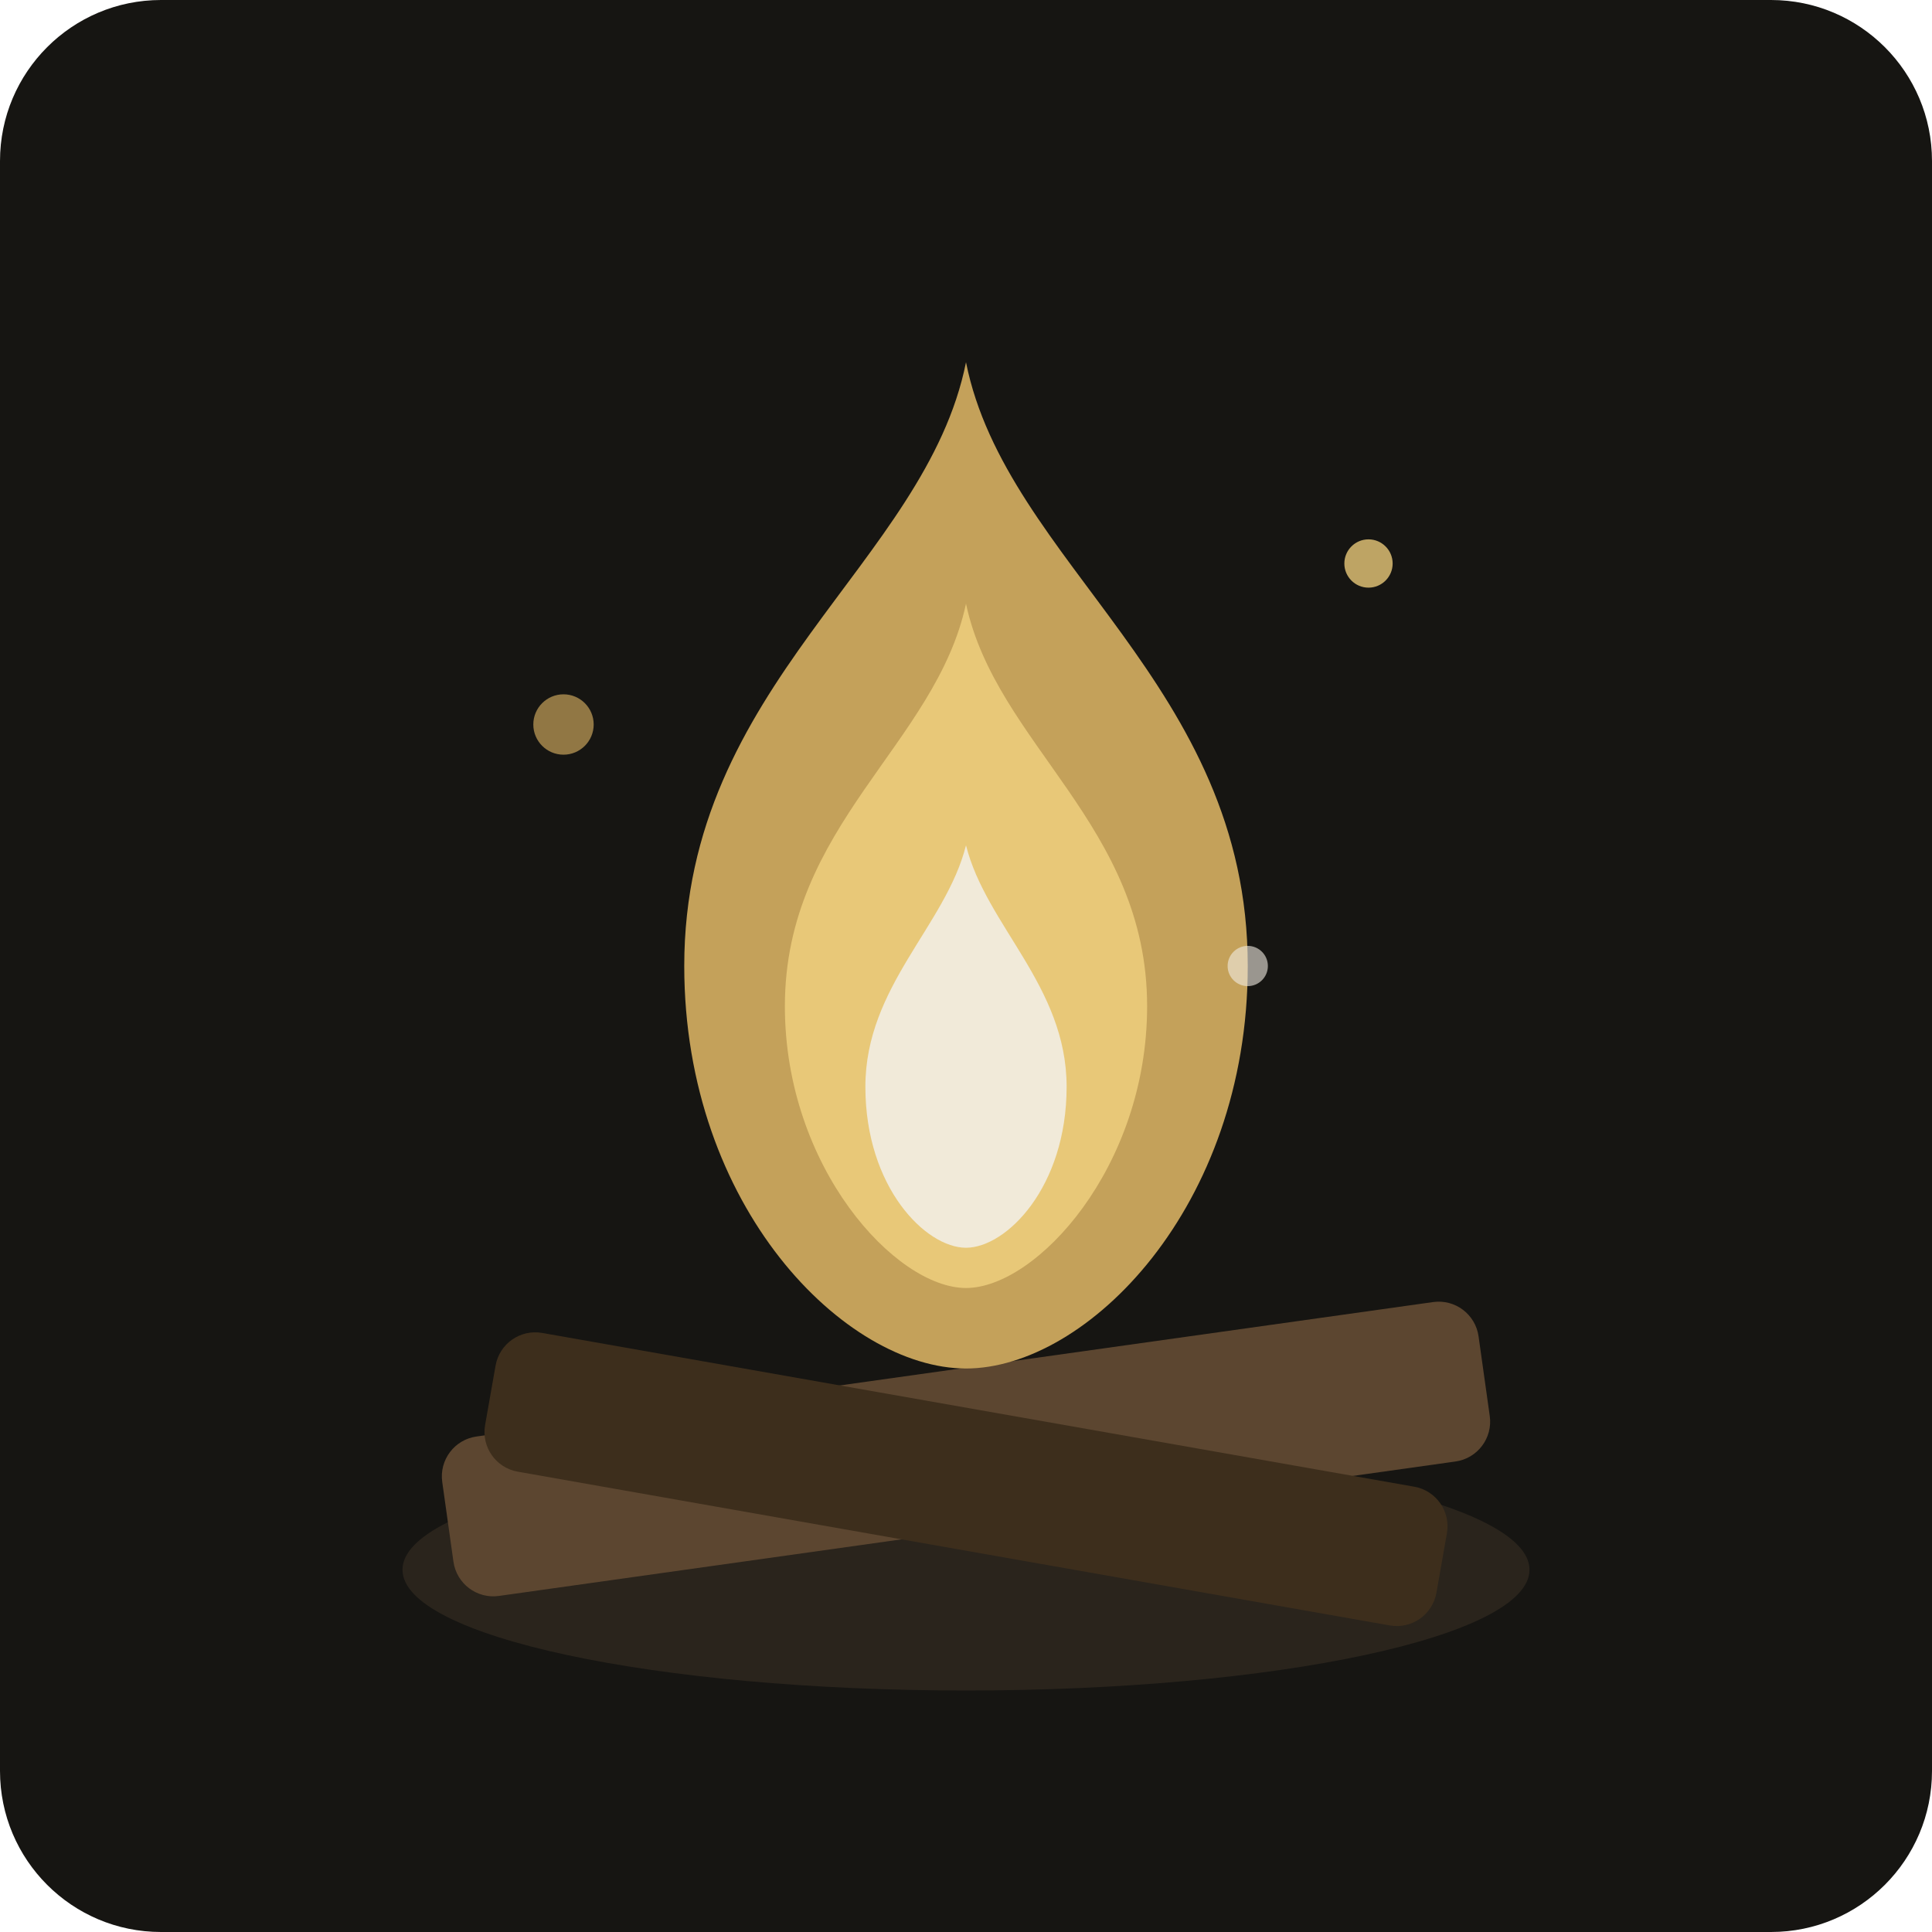
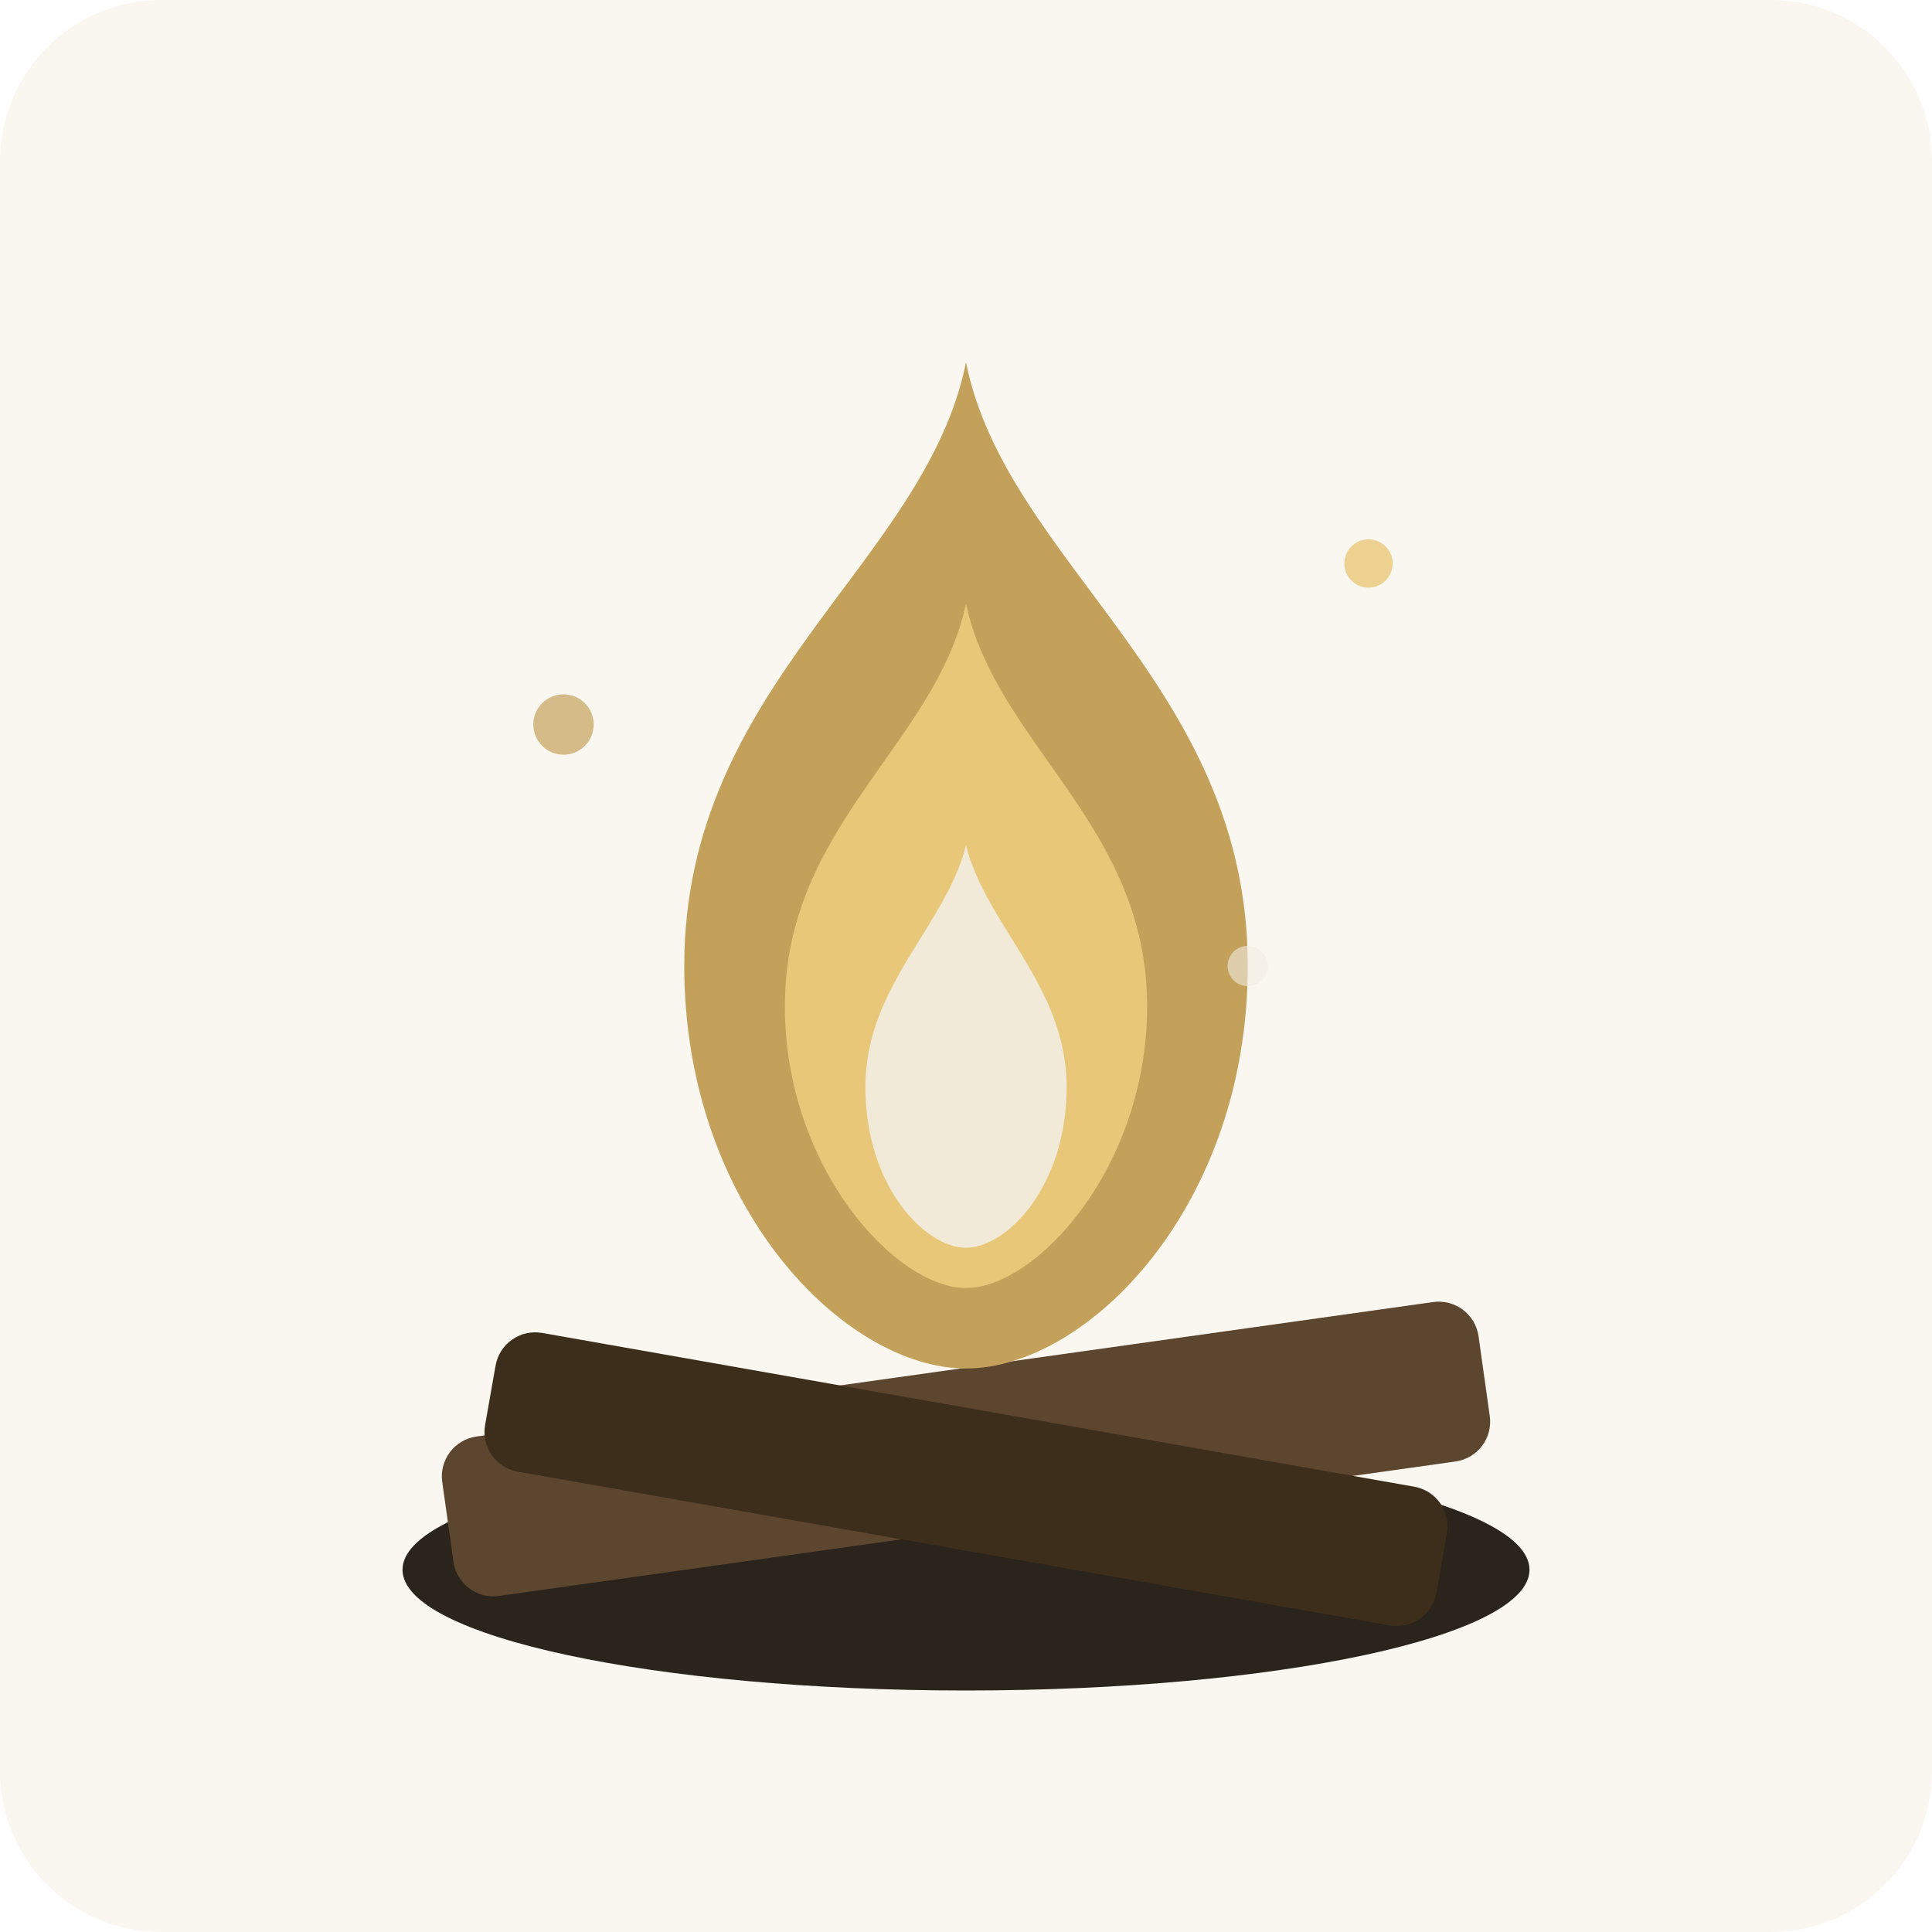
<svg xmlns="http://www.w3.org/2000/svg" viewBox="0 0 96 96" role="img" aria-label="Hoguera">
-   <rect width="96" height="96" rx="8" fill="#161512" />
+   <rect width="96" height="96" rx="8" fill="#FAF7F0" />
  <ellipse cx="48" cy="78" rx="28" ry="6" fill="#2a241c" />
  <rect x="22" y="68" width="52" height="8" rx="2" fill="#5c4630" transform="rotate(-8 48 72)" />
  <rect x="24" y="70" width="48" height="7" rx="2" fill="#3d2e1c" transform="rotate(10 48 73.5)" />
  <path fill="#C4A15A" d="M48 18c-2 10-14 16-14 30 0 12 8 20 14 20s14-8 14-20c0-14-12-20-14-30z" />
  <path fill="#E8C878" d="M48 30c-1.5 7-9 11-9 20 0 8 5.5 14 9 14s9-6 9-14c0-9-7.5-13-9-20z" />
  <path fill="#F2EDE3" d="M48 42c-1 4-5 7-5 12 0 5 3 8 5 8s5-3 5-8c0-5-4-8-5-12z" opacity=".9" />
  <circle cx="28" cy="36" r="1.5" fill="#C4A15A" opacity=".7" />
  <circle cx="68" cy="28" r="1.2" fill="#E8C878" opacity=".8" />
  <circle cx="62" cy="48" r="1" fill="#F2EDE3" opacity=".6" />
</svg>
